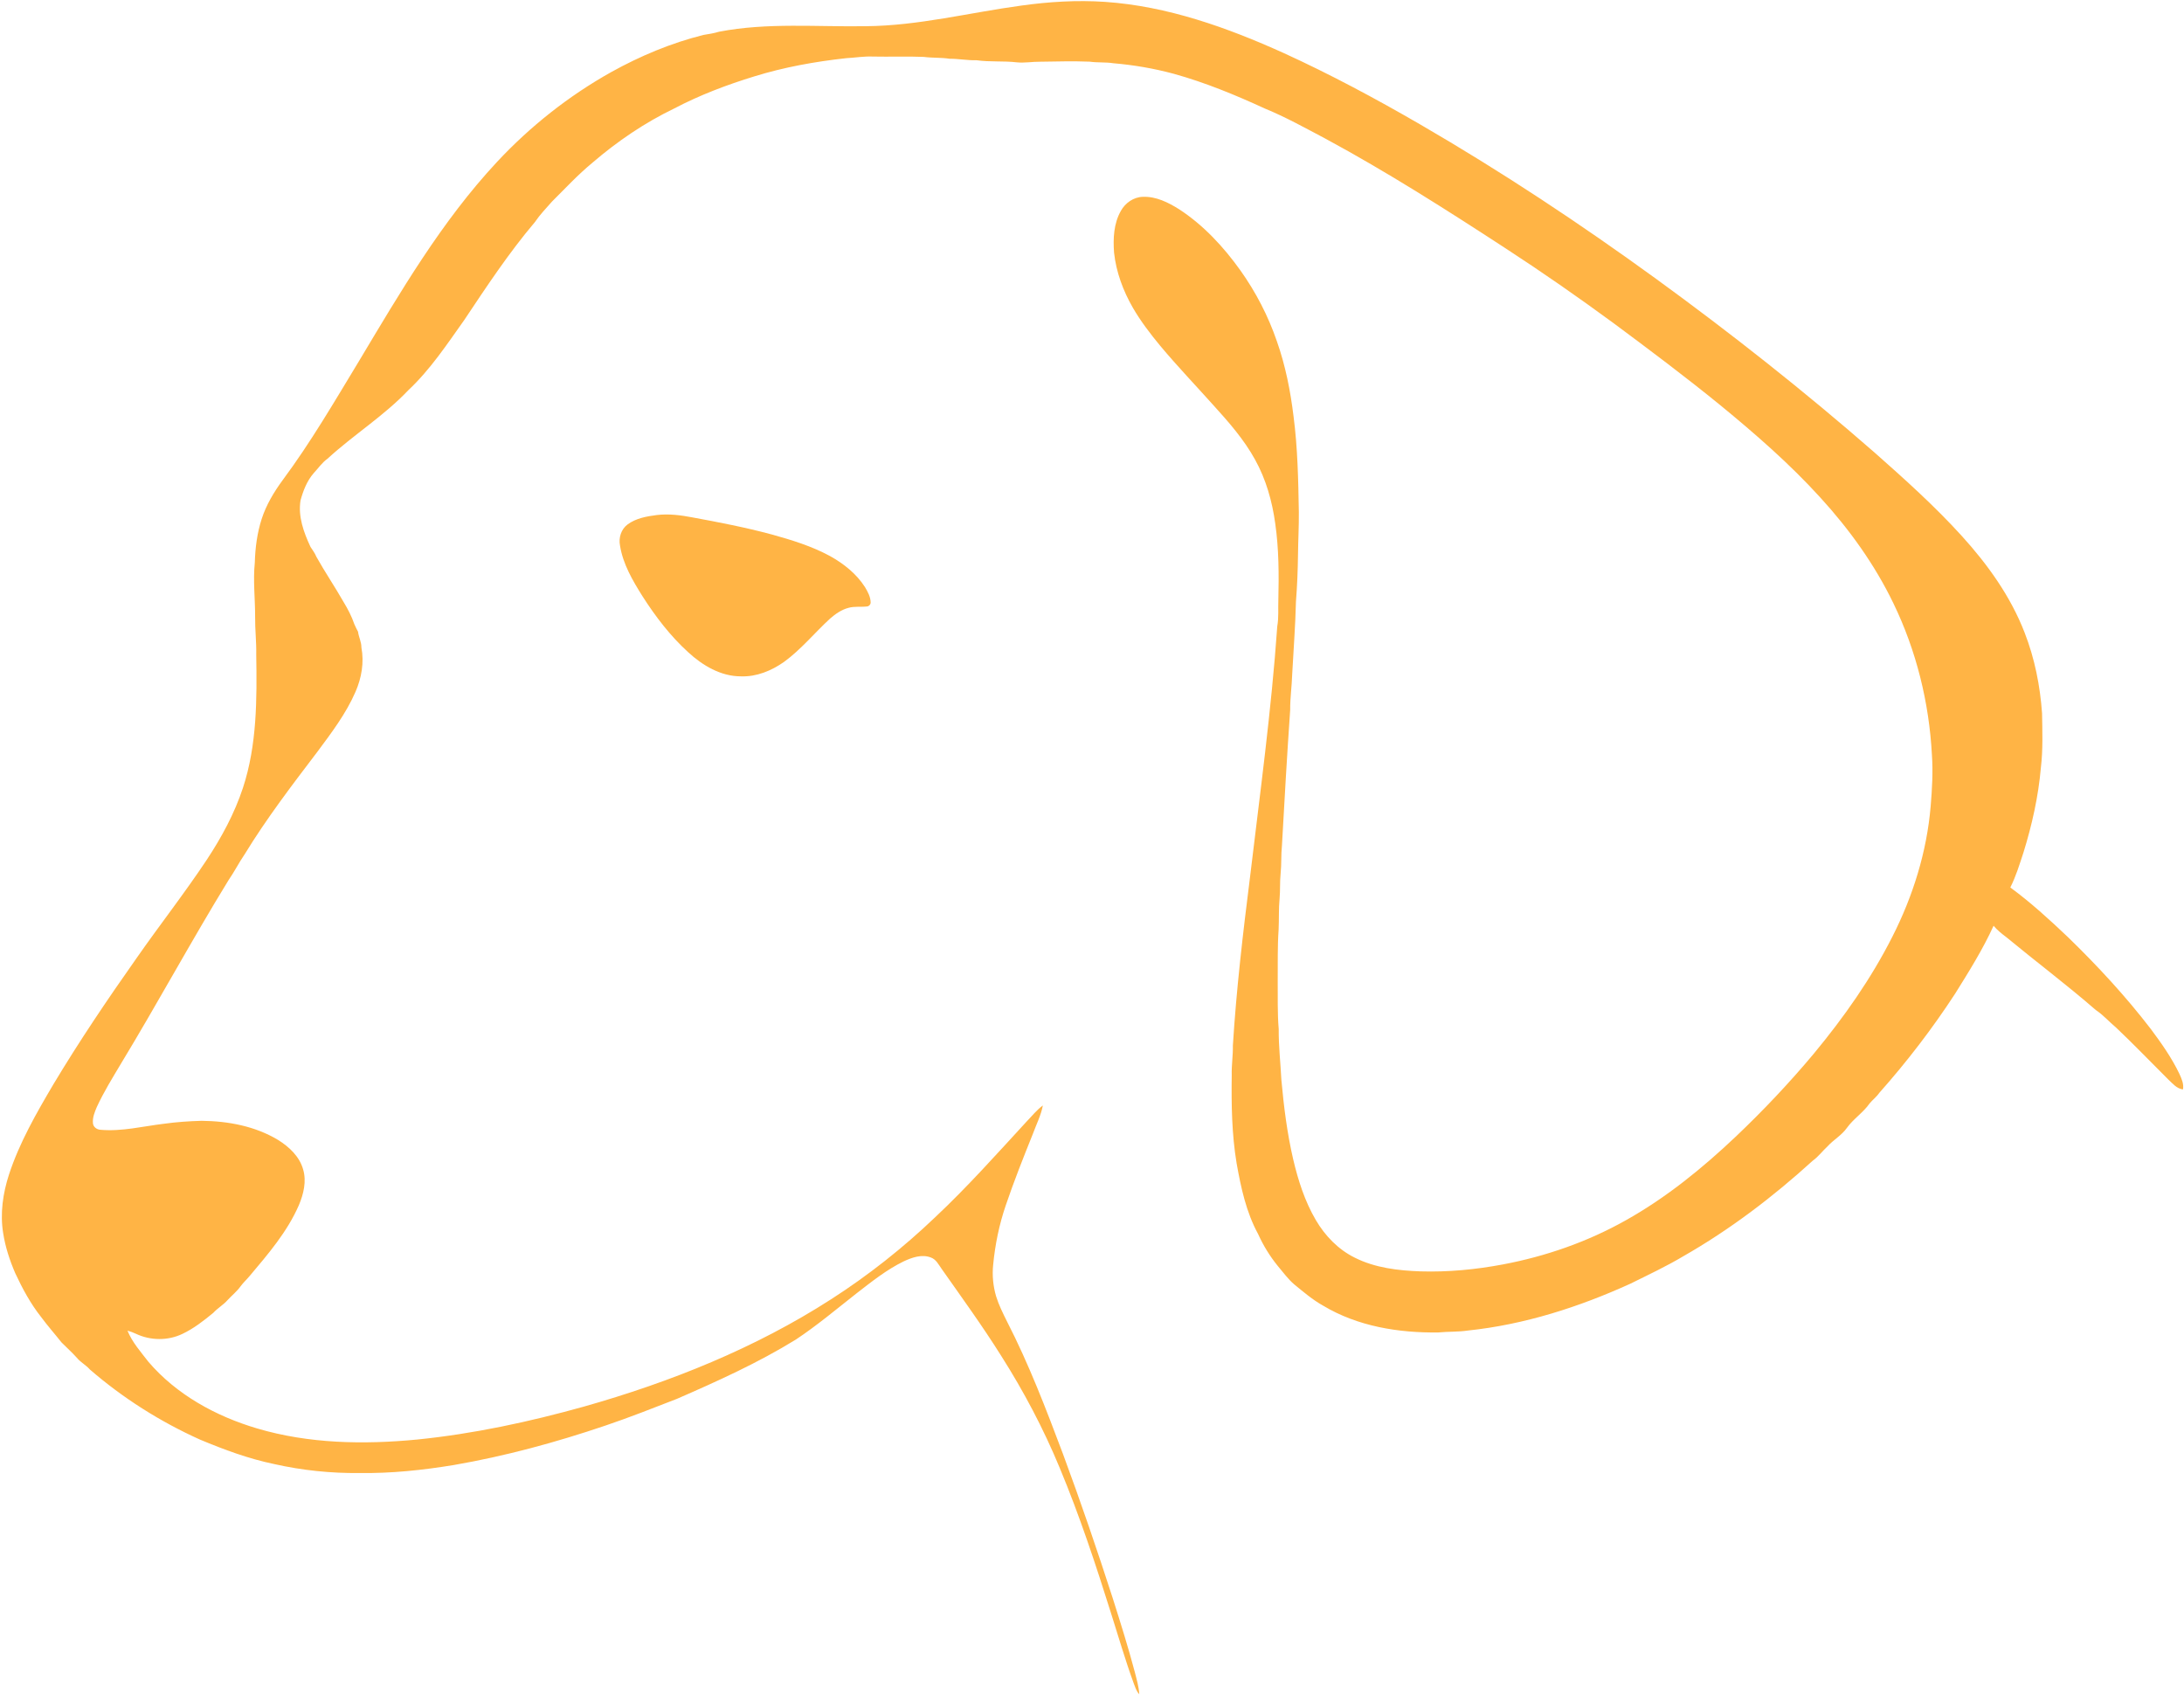
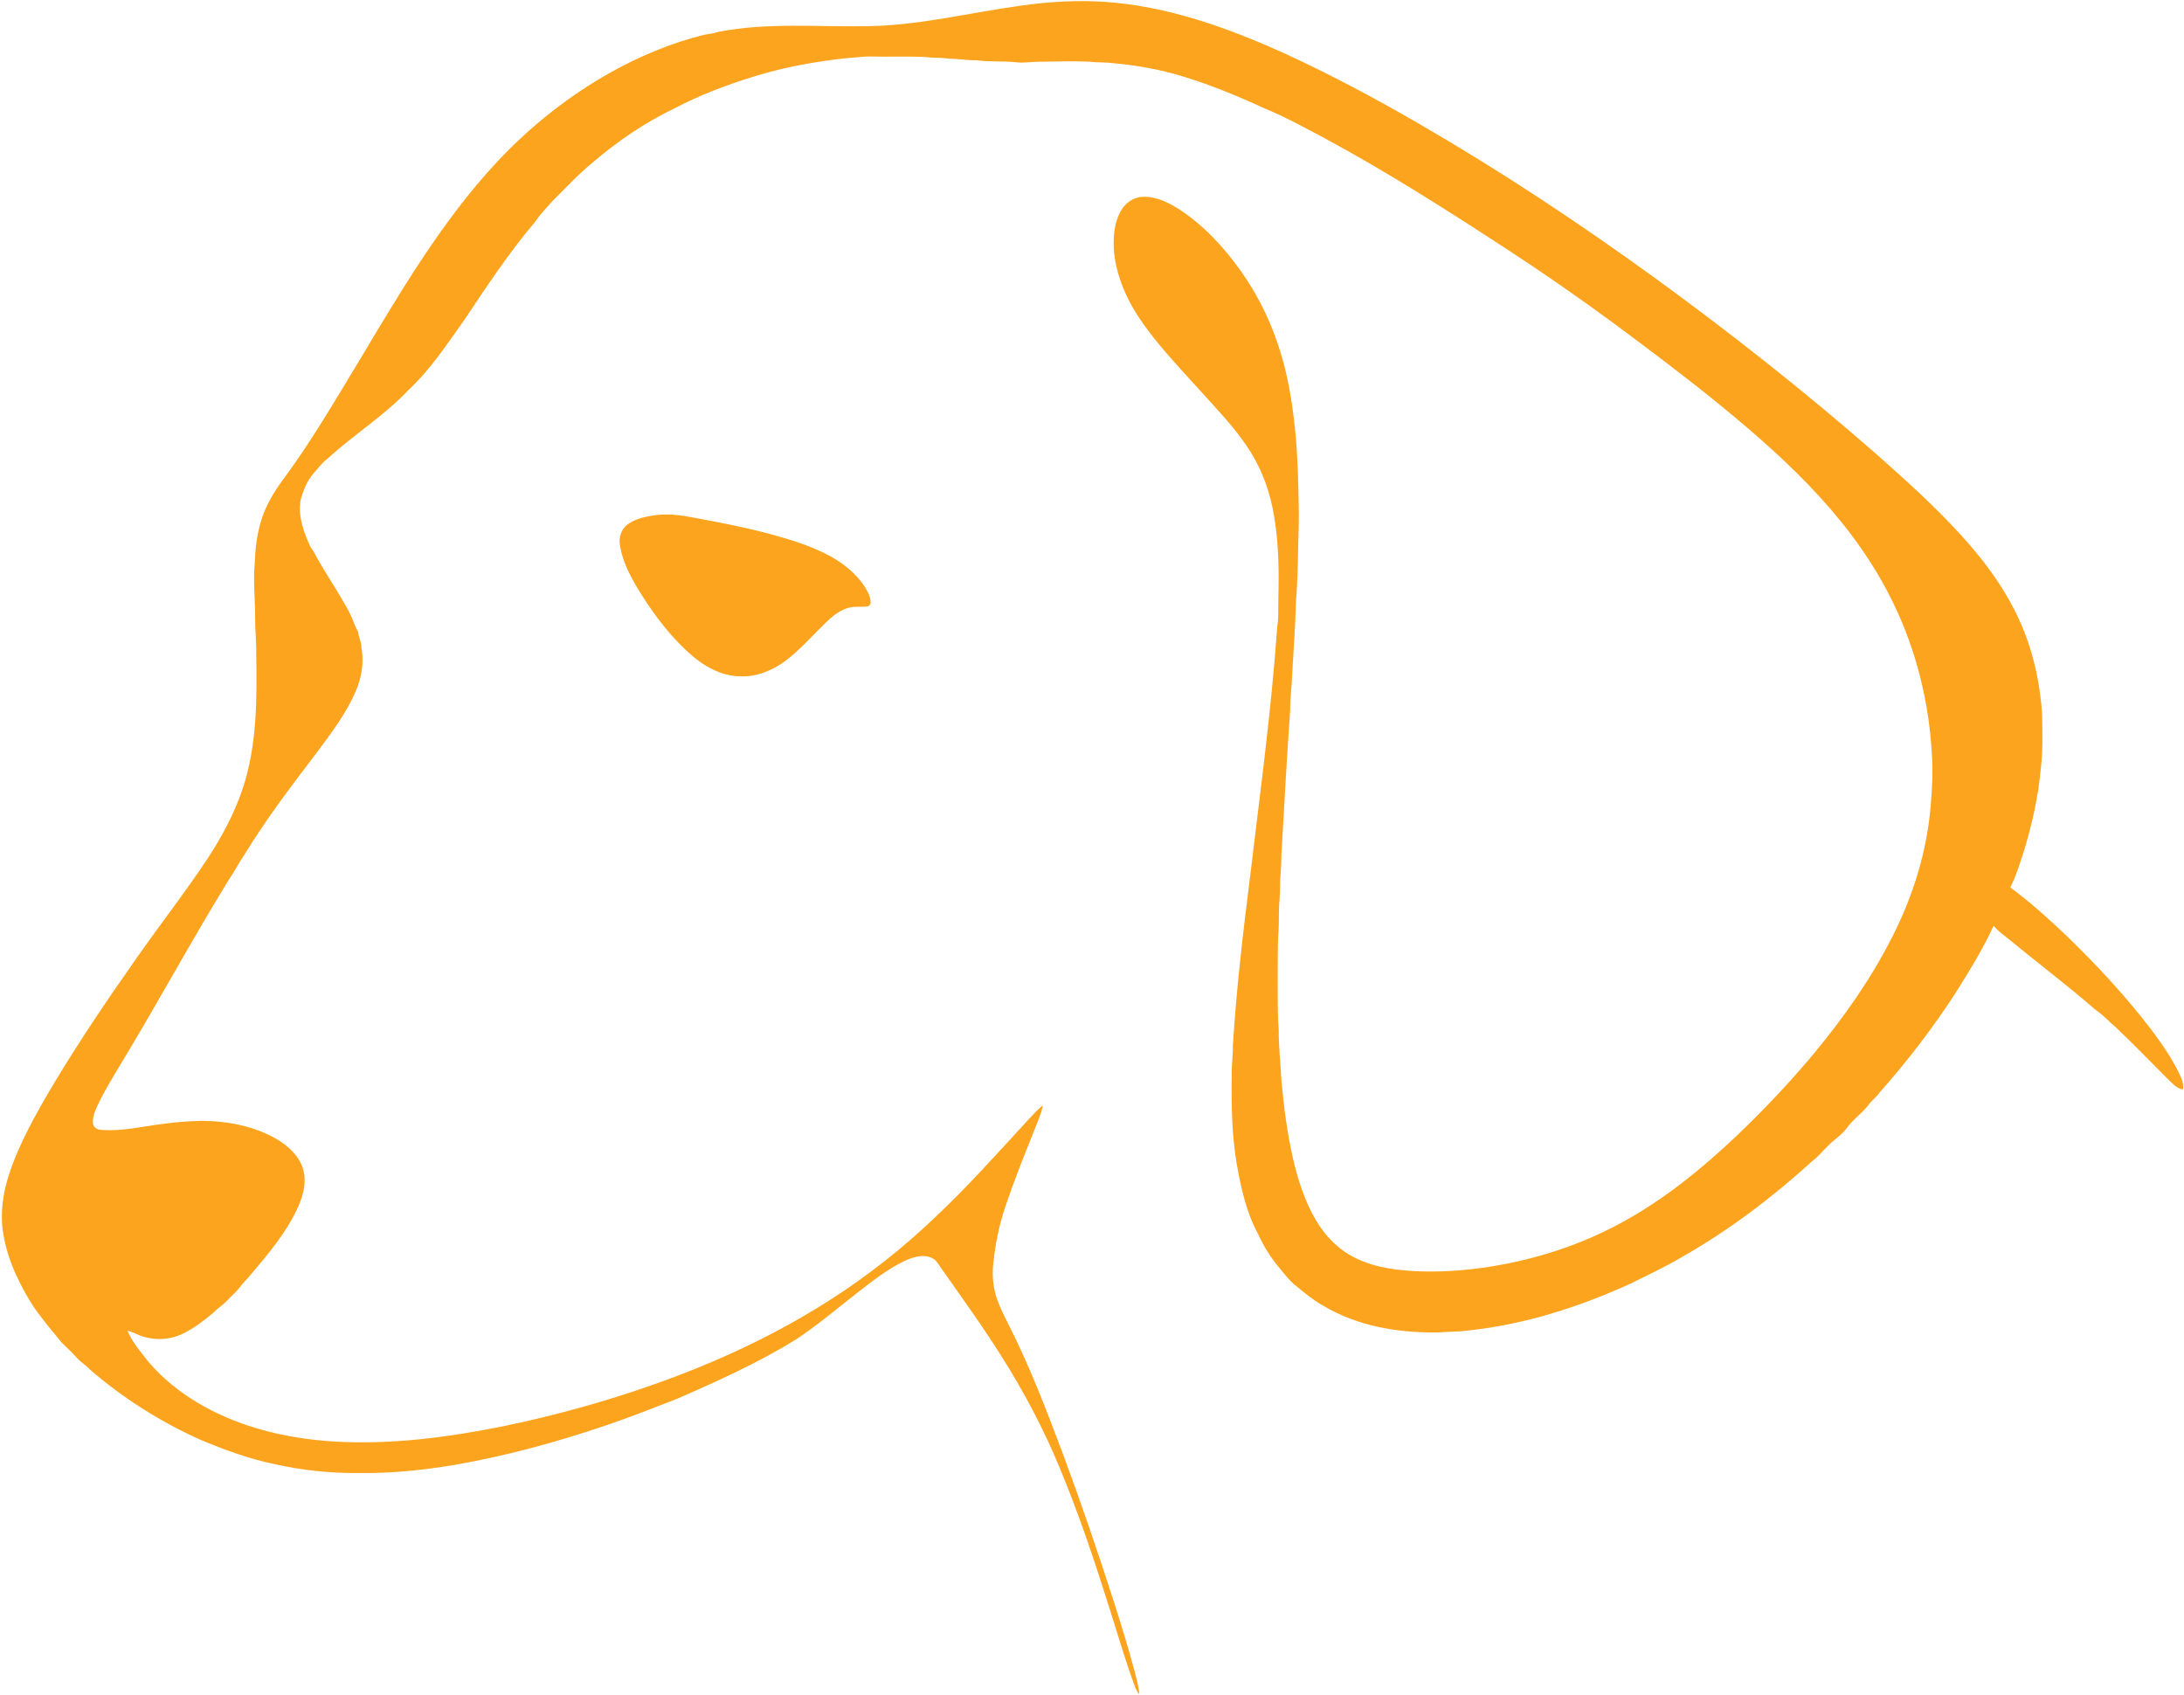
- <svg xmlns="http://www.w3.org/2000/svg" preserveAspectRatio="xMidYMid meet" version="1.0" viewBox="31.8 18.4 1854.2 1438.3" zoomAndPan="magnify" style="fill: rgb(255, 180, 69);" role="img" aria-label="Vector Image">
+ <svg xmlns="http://www.w3.org/2000/svg" preserveAspectRatio="xMidYMid meet" version="1.0" viewBox="31.8 18.4 1854.2 1438.3" zoomAndPan="magnify" style="fill: #fda41e;" role="img" aria-label="Vector Image">
  <g id="__id13_skzapg5ypr">
    <path d="m898.88 23.14c23.53-3.29 47.37-4.75 71.1-3.15 52.96 3.62 103.63 21.74 151.65 43.43 39.56 18.05 77.93 38.63 115.56 60.41 69.19 40.11 135.98 84.3 200.67 131.31 63.91 46.48 126 95.5 185.52 147.49 25.43 22.49 50.76 45.21 73.62 70.35 22.15 24.35 41.78 51.6 53.7 82.49 8.52 21.86 13.15 45.1 14.79 68.46 0.25 15.35 0.84 30.78-0.99 46.05-2.13 24.48-7.51 48.58-14.77 72.02-3.31 10.05-6.4 20.29-11.19 29.76 17.3 12.68 33.18 27.21 48.73 41.96 25.26 24.49 49.24 50.41 70.68 78.34 8.94 12.01 17.64 24.34 24.12 37.88 1.88 4.14 3.92 8.58 3.06 13.26-5.42-0.66-8.94-5.2-12.69-8.65-14.7-14.63-29.04-29.61-44.11-43.86-5.85-4.84-10.84-10.69-17.21-14.89-24.68-21.45-50.86-41.11-76.06-61.92-3.85-2.9-7.64-5.91-10.72-9.63-9.15 20.09-20.91 38.87-32.59 57.57-19.35 29.69-40.99 57.9-64.52 84.38-2.27 3.35-5.57 5.78-8.14 8.87-5.42 7.81-13.72 13.03-19.26 20.75-4.41 6.28-11.29 10.03-16.39 15.62-4.33 4-7.86 8.85-12.68 12.29-33.67 30.68-70.27 58.49-109.91 81.12-14.45 8.61-29.69 15.73-44.73 23.2-43.72 19.9-90.17 34.82-138.09 39.82-8.31 1.24-16.72 0.8-25.06 1.62-33.69 0.48-68.55-5.14-97.8-22.72-9-4.99-16.83-11.73-24.74-18.21-5.21-4.49-9.21-10.1-13.64-15.3-6.8-8.33-12.47-17.56-16.89-27.36-10.12-18.54-14.56-39.41-18.23-60.01-4.11-24.73-4.48-49.86-4.14-74.88-0.23-8.39 1.15-16.69 0.97-25.07 2.98-47.85 8.57-95.49 14.57-143.05 8.44-70.87 18.15-141.64 23.12-212.87 1.31-7.28 0.65-14.69 0.91-22.04 0.52-21.77 0.47-43.66-2.64-65.26-2.58-18.8-7.84-37.42-17.08-54.08-9.43-17.2-22.48-32.01-35.59-46.46-14.96-16.7-30.48-32.92-44.88-50.12-8.51-10.3-16.68-20.94-23.37-32.52-8.25-14.33-14.12-30.18-15.91-46.67-0.9-12.01-0.31-24.77 5.79-35.47 3.72-6.73 10.76-11.69 18.58-11.92 11.22-0.47 21.68 4.78 30.94 10.6 20.69 13.5 37.73 31.94 52.02 51.95 13.09 18.43 23.58 38.67 30.9 60.07 7.28 20.6 11.52 42.14 14.16 63.79 3.5 26.89 4.02 54.03 4.48 81.11 0.13 12.01-0.58 24-0.7 36.01-0.18 13.34-0.68 26.67-1.74 39.97-0.49 20.71-2.11 41.37-3.21 62.05-0.3 10-1.8 19.94-1.69 29.95-2.67 38.38-4.86 76.76-7 115.18-0.83 7.92-0.29 15.91-1.13 23.82-0.72 7-0.24 14.06-0.86 21.07-0.87 8.81-0.41 17.67-0.84 26.5-1.01 14.46-0.62 28.97-0.76 43.45 0.14 13.67-0.31 27.36 0.85 41-0.12 14.37 1.52 28.65 2.25 42.99 2.05 22.68 4.89 45.34 10.04 67.54 4.21 17.89 9.87 35.66 19.23 51.58 7.83 13.36 19.07 25.02 33.07 31.91 17.27 8.7 36.9 10.97 55.98 11.63 23.35 0.7 46.71-1.56 69.65-5.87 36.56-6.88 72.17-19.29 104.62-37.58 34.15-19.14 64.73-44.01 93.09-70.85 23.43-22.24 45.66-45.76 66.38-70.55 25.47-30.72 48.64-63.59 66.67-99.26 17.5-34.42 29.22-71.98 32.5-110.53 1.22-14.61 2.11-29.31 1.07-43.97-2.37-44.36-13.25-88.37-32.63-128.39-15.88-32.96-37.46-62.94-62.1-89.89-25.9-28.5-55.01-53.86-84.74-78.25-29.67-24.18-60.29-47.14-91.01-69.94-29.96-21.99-60.49-43.22-91.65-63.48-49.98-32.58-100.34-64.69-152.87-93.05-16.91-8.93-33.67-18.27-51.38-25.54-25.09-11.53-50.71-22.1-77.36-29.49-16.74-4.5-33.88-7.46-51.15-8.92-6.66-1.06-13.44-0.38-20.1-1.34-13.98-0.55-27.99-0.18-41.97 0.04-6.67-0.08-13.3 1.2-19.97 0.52-11.32-1.31-22.76-0.17-34.05-1.76-7.72 0.2-15.31-1.31-23.01-1.28-7.29-1.13-14.69-0.6-21.99-1.57-14.32-0.59-28.66 0.01-42.99-0.29-7.69-0.34-15.29 0.99-22.94 1.39-26.38 2.91-52.66 7.63-78.03 15.5-23.19 7.13-46.03 15.75-67.55 27.05-25.27 12.15-48.63 28.04-69.86 46.31-12.19 10.07-22.96 21.68-34.15 32.82-5.01 5.69-10.29 11.16-14.56 17.46-22.12 26.1-40.98 54.68-59.94 83.09-14.7 20.66-28.82 42.08-47.42 59.52-20.72 21.88-46.58 37.92-68.69 58.24-4.7 3.34-7.91 8.19-11.81 12.35-5.66 6.52-8.81 14.74-11.09 22.96-2.27 13.76 2.74 27.26 8.44 39.53 1.73 2.75 3.79 5.31 4.98 8.37 7.3 13.04 15.71 25.44 23.13 38.44 3.63 5.97 6.88 12.23 9.14 18.86 0.88 2.19 2.06 4.25 3.12 6.35 0.56 4.56 2.91 8.7 2.86 13.36 2.42 12.7 0.13 25.9-5.01 37.66-8.02 18.48-20.3 34.66-32.24 50.74-21.55 28.35-43.25 56.71-61.84 87.14-4.92 7.16-8.81 14.96-13.77 22.1-31.49 51.31-60.11 104.31-91.33 155.78-7.14 11.99-14.54 23.9-20.4 36.6-1.89 4.41-3.82 9.12-3.32 14.03 0.37 3.08 3.26 5.17 6.22 5.38 18.22 1.66 36.12-2.96 54.09-5.1 10.6-1.48 21.28-2.21 31.97-2.5 22.46 0.22 45.5 4.53 64.93 16.27 9.35 5.81 18.13 14.01 21.2 24.92 3.04 10.12 0.41 20.9-3.57 30.38-9.84 22.64-26.14 41.56-41.9 60.26-2.44 2.93-5.29 5.5-7.56 8.59-3.14 4.41-7.43 7.79-11.08 11.76-3.61 4.11-8.47 6.81-12.16 10.85-8.16 6.69-16.58 13.31-26.17 17.83-12.25 5.94-27.17 5.76-39.42-0.05-2.34-1.1-4.75-2.02-7.24-2.68 4.03 9.89 11.26 17.97 17.7 26.35 23.88 27.98 57.34 46.29 92.28 56.64 43.96 13.03 90.55 13.8 135.89 9.45 47.92-4.83 95.17-15.01 141.52-27.94 73.59-20.81 145.48-49.61 209.95-91.13 31.62-20.28 61.2-43.69 88.36-69.63 27.36-25.66 52.3-53.71 77.68-81.28 4.51-4.61 8.51-9.8 13.77-13.62-1.58 8.35-5.5 16-8.41 23.93-8.09 20.14-16.12 40.33-23.1 60.9-5.56 16.29-9.05 33.28-10.68 50.41-0.93 8.95-0.05 18.08 2.48 26.72 2.31 7.47 5.83 14.5 9.31 21.49 18.61 36.24 33.18 74.36 47.5 112.44 15.03 40.57 29.04 81.51 42.32 122.68 6.55 20.7 13.09 41.41 18.64 62.41 1.56 6.21 3.42 12.41 3.8 18.85-2.58-2.71-3.56-6.4-4.89-9.78-6.99-19.17-12.66-38.78-18.84-58.21-13.14-41.89-26.93-83.65-43.83-124.2-13.72-33.16-30.54-64.99-49.78-95.26-15.8-25.19-33.29-49.25-50.38-73.56-2.59-3.61-4.72-8.14-9.17-9.74-7.69-3.01-15.99-0.05-23.06 3.23-14.54 7.06-27.22 17.24-39.94 27.07-17.03 13.35-33.6 27.35-51.66 39.33-32.1 19.79-66.58 35.36-101.1 50.39-20.12 7.79-40.19 15.76-60.64 22.66-41.98 14.22-84.91 25.91-128.62 33.46-26.47 4.36-53.27 7.18-80.13 6.8-24.27 0.27-48.56-2.26-72.25-7.57-21.79-4.52-42.76-12.26-63.24-20.85-33.77-15.2-65.41-35.22-93.41-59.47-3.31-3.77-7.88-6.09-11.07-9.96-4.08-4.6-8.7-8.65-13-13.02-5.74-7.26-11.9-14.19-17.39-21.65-8.94-11.31-15.81-24.07-21.88-37.09-4.71-10.9-8.46-22.3-10.27-34.06-2.72-16.63-0.24-33.7 4.91-49.62 8.87-27.12 23.18-52 37.6-76.46 22.03-36.77 46.05-72.3 70.73-107.33 19.55-28.04 40.67-54.96 59.58-83.44 12.61-19.08 23.61-39.42 30.78-61.2 11.94-36.4 11.88-75.21 11.25-113.1 0.22-10.61-1.05-21.16-0.94-31.75 0.07-15.43-1.86-30.87-0.27-46.27 0.35-12.58 1.99-25.22 5.89-37.22 3.87-11.94 10.43-22.8 17.81-32.87 23.78-32 43.85-66.51 64.49-100.55 35.31-58.98 70.34-119.01 117.48-169.54 28.13-30.15 60.87-56.05 96.86-76.19 24.69-13.7 50.97-24.74 78.41-31.57 4.43-0.71 8.87-1.4 13.19-2.72 41.13-7.93 83.17-4 124.75-4.69 44.55-0.37 87.94-11.56 131.87-17.5z" style="fill: inherit;" />
  </g>
  <g id="__id14_skzapg5ypr">
    <path d="m589.45 455.6c10.07-1.2 20.2 0.09 30.11 1.99 22.6 4.17 45.21 8.51 67.41 14.5 17 4.7 34.03 9.94 49.59 18.39 11.62 6.47 22.44 15.06 29.65 26.38 2.36 3.96 4.71 8.27 4.76 13.01 0.01 1.68-1.36 3.19-3.03 3.34-5.22 0.62-10.58-0.27-15.7 1.16-5.98 1.53-11.13 5.16-15.73 9.15-13.19 12.13-24.61 26.24-39.18 36.84-10.58 7.4-23.22 12.65-36.33 12.18-17.15 0.09-32.76-9.22-45.01-20.54-15.16-13.8-27.67-30.2-38.69-47.41-8.34-13.31-16.64-27.33-19.12-43.08-1.32-6.54 0.94-13.87 6.42-17.9 7.14-5.31 16.22-6.91 24.85-8.01z" style="fill: inherit;" />
  </g>
</svg>
